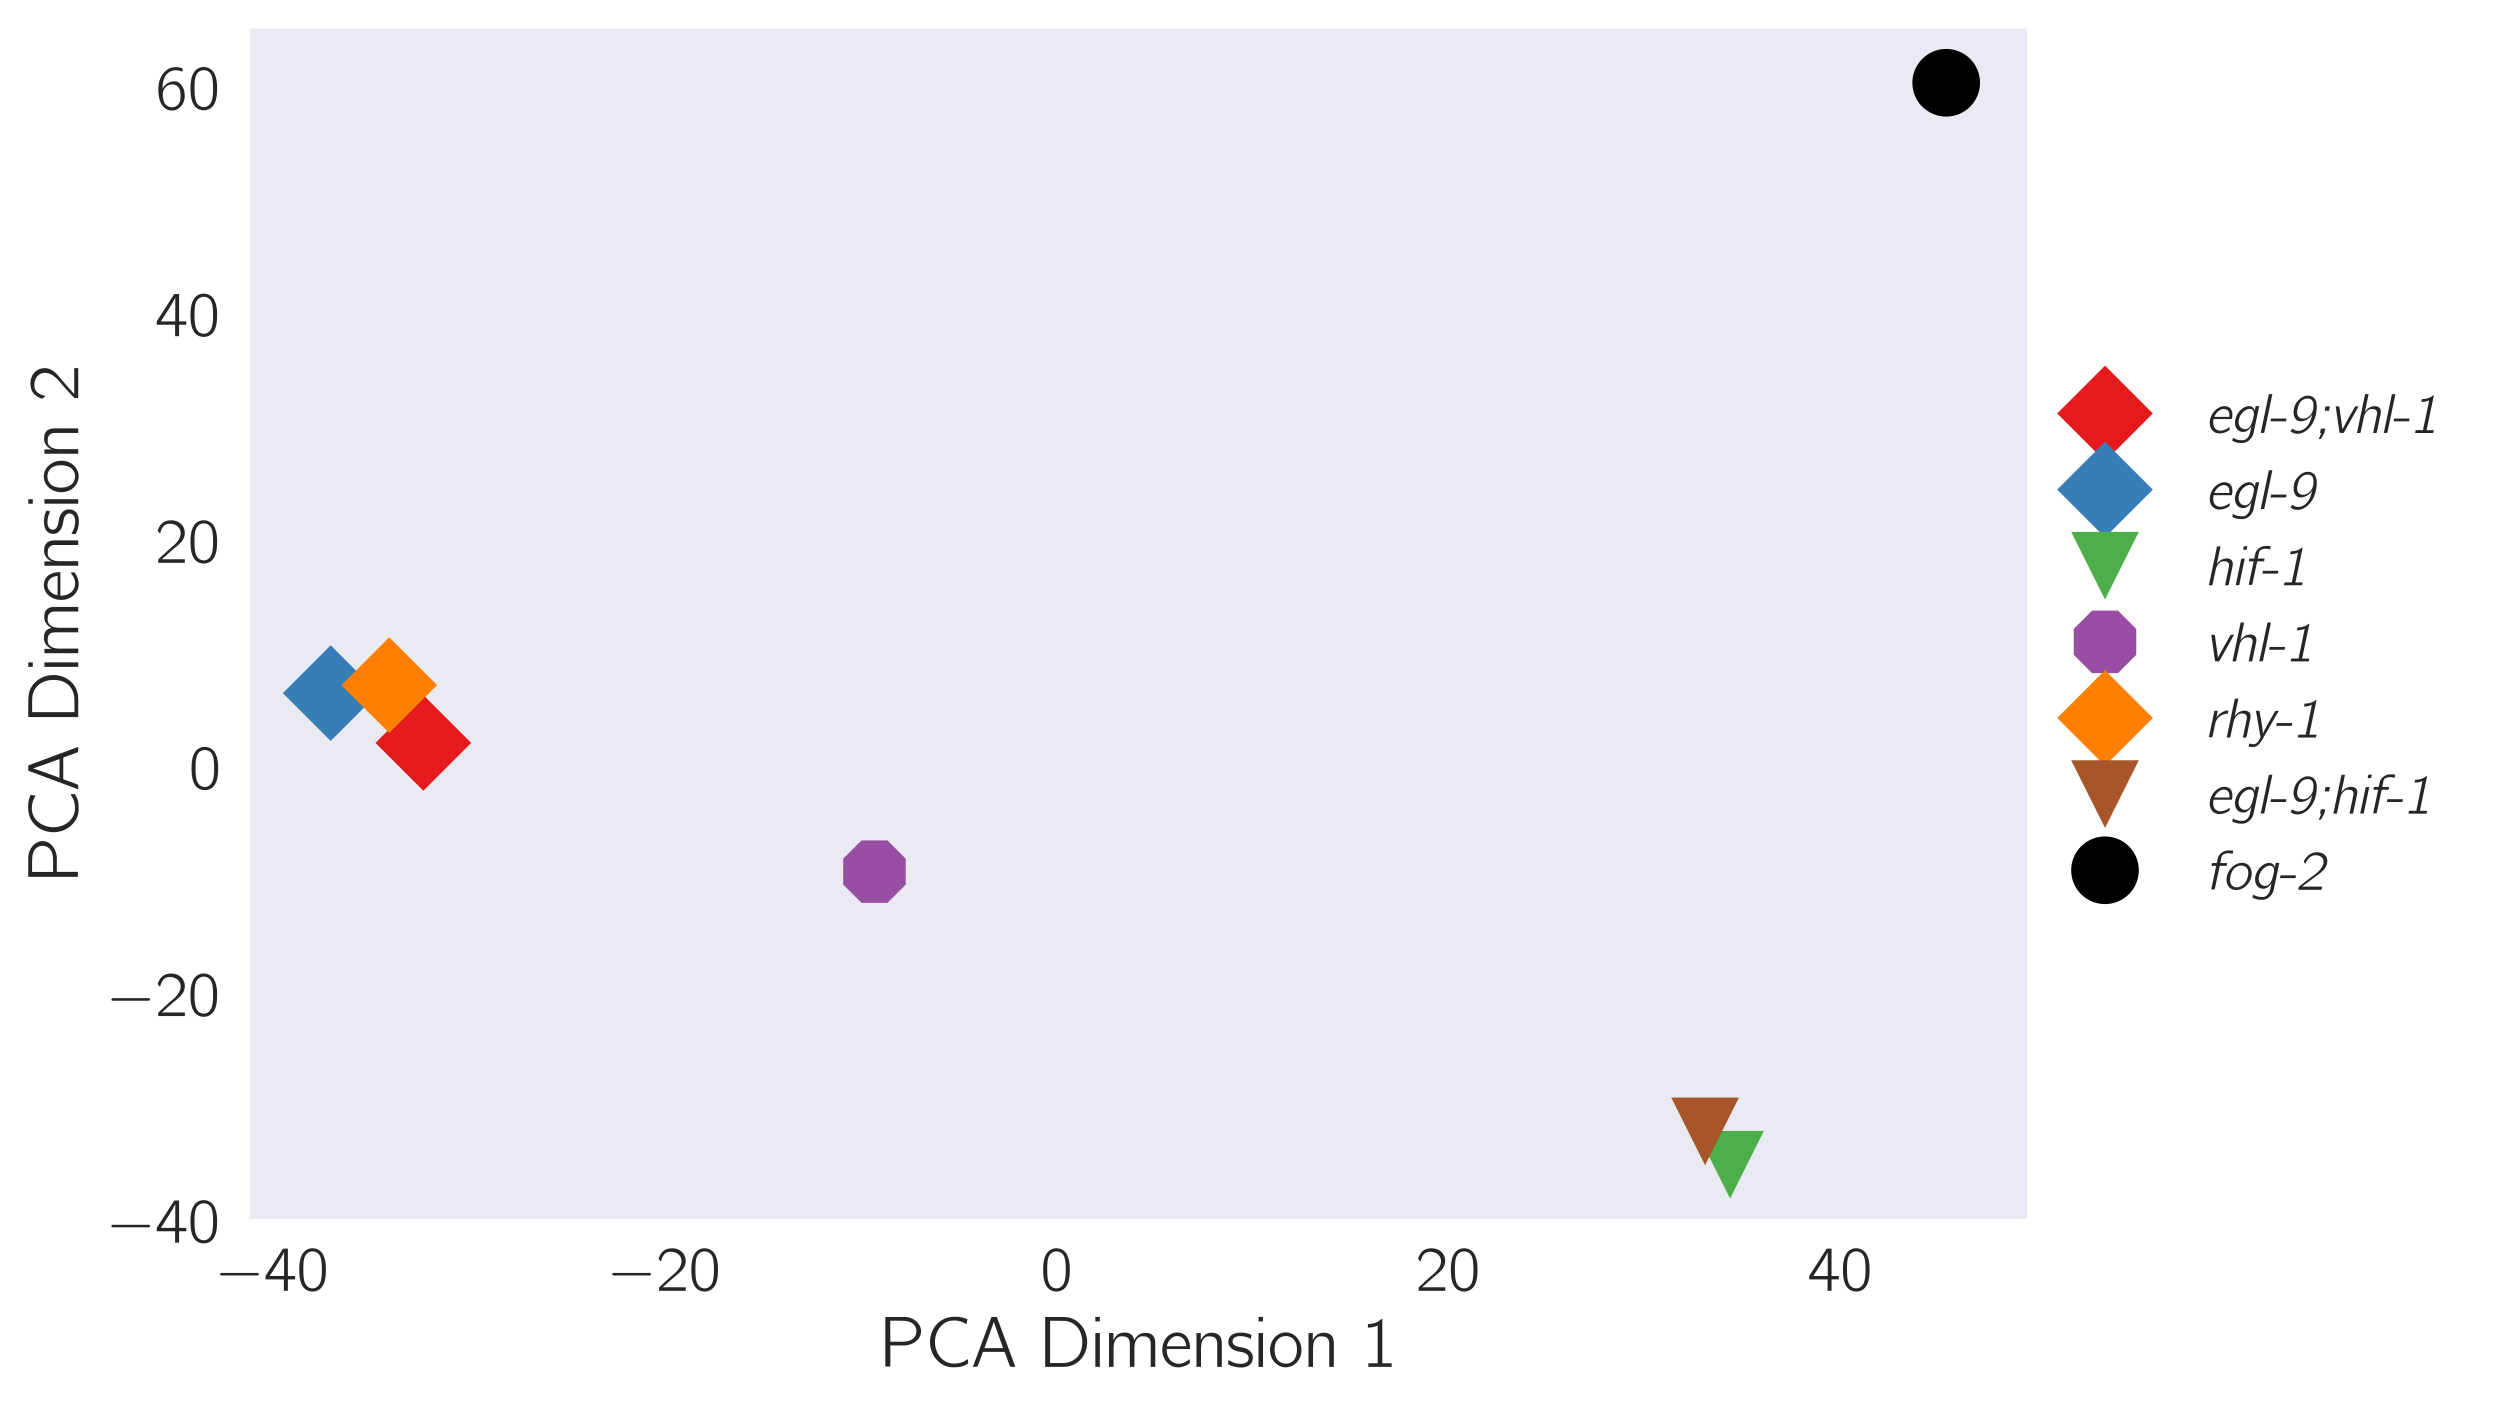
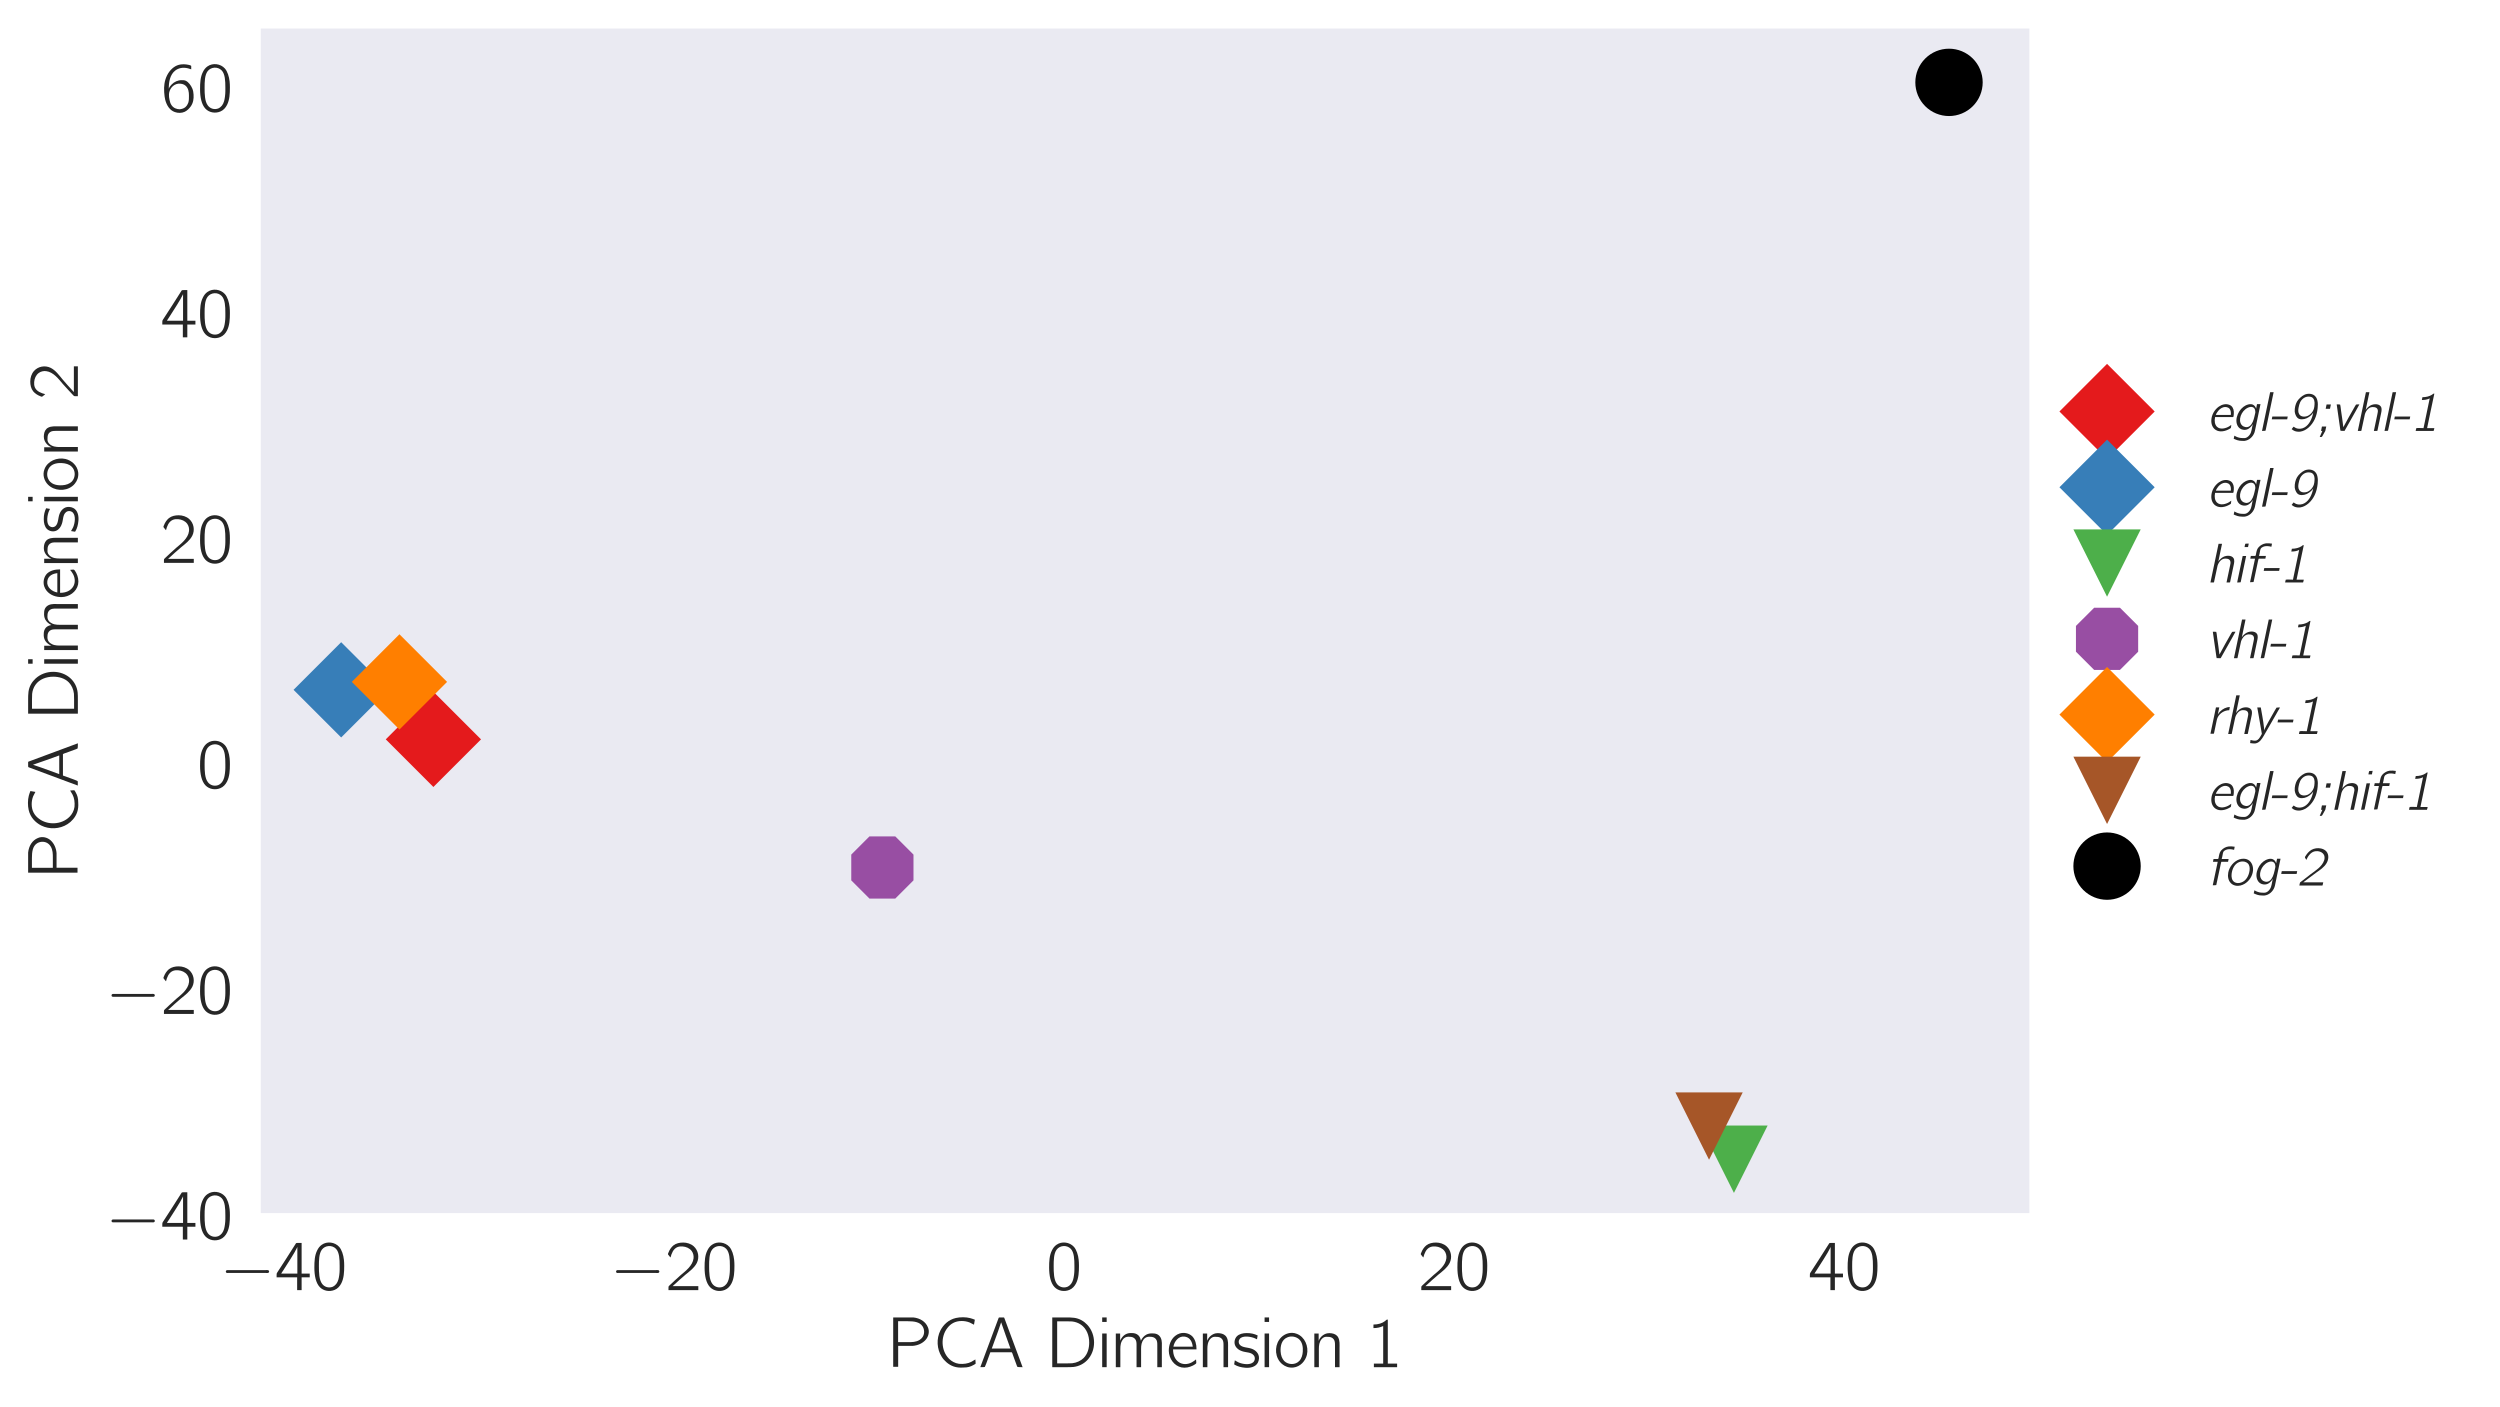
- <svg xmlns="http://www.w3.org/2000/svg" xmlns:xlink="http://www.w3.org/1999/xlink" height="353pt" version="1.1" viewBox="0 0 628 353" width="628pt">
+ <svg xmlns="http://www.w3.org/2000/svg" xmlns:xlink="http://www.w3.org/1999/xlink" height="355pt" version="1.1" viewBox="0 0 631 355" width="631pt">
  <defs>
    <style type="text/css">
*{stroke-linecap:butt;stroke-linejoin:round;}
  </style>
  </defs>
  <g id="figure_1">
    <g id="patch_1">
-       <path d="M 0 353.548  L 628.844 353.548  L 628.844 0  L 0 0  z " style="fill:#ffffff;" />
+       <path d="M 0 355.264  L 631.888 355.264  L 631.888 0  L 0 0  z " style="fill:#ffffff;" />
    </g>
    <g id="axes_1">
      <g id="patch_2">
-         <path d="M 62.777 306.18  L 509.177 306.18  L 509.177 7.2  L 62.777 7.2  z " style="fill:#eaeaf2;" />
+         <path d="M 65.821 306.18  L 512.221 306.18  L 512.221 7.2  L 65.821 7.2  z " style="fill:#eaeaf2;" />
      </g>
      <g id="matplotlib.axis_1">
        <g id="xtick_1">
          <g id="line2d_1" />
          <g id="text_1">
            <defs>
              <path d="M 9.797 28.078  C 8 27.484 7.797 24.781 9.797 24.281  C 10.297 24.078 10.906 24.188 11.5 24.188  L 64.703 24.188  C 65.906 24.188 67.797 23.781 68.797 24.781  C 69.906 25.875 69.297 27.875 67.703 28.188  C 66.5 28.375 65.094 28.188 63.906 28.188  L 11.406 28.188  C 10.906 28.188 10.297 28.281 9.797 28.078  " id="Computer_Modern_Bright_Math_Symbols-0" />
              <path d="M 2.094 18  L 31 18  L 31 0  L 37.297 0  L 37.297 18  L 48.703 18  L 48.703 23.328  L 37.297 23.328  L 37.297 66.469  L 31.906 66.469  C 30.094 66.469 29.594 66.578 28.797 65.062  C 24.797 58.516 3.703 25.766 3 24.859  C 2.203 23.438 2.094 23.547 2.094 21.438  z M 31.297 60.875  L 31.297 23.328  L 8.594 23.328  C 9.297 24.734 10.297 26.031 11.203 27.438  C 16.203 35.172 28.094 53.547 30.594 59.281  C 30.906 59.781 31 60.375 31.297 60.875  " id="Computer_Modern_Bright-52" />
              <path d="M 14.797 63.859  C 11.906 61.859 9.906 59.141 8.406 56.031  C 4.797 49 4.406 40.766 4.406 31.828  C 4.406 20.578 6.406 10.25 12 4.312  C 17.297 -1.203 25.703 -2.609 32.797 0.297  C 37.203 2.016 40.406 5.719 42.406 9.734  C 46 16.875 46.406 25.406 46.406 34.234  C 46.406 37.047 46.297 39.859 46 42.672  C 45.297 49.406 43 56.828 39.297 60.953  C 33.203 67.688 22.297 69.188 14.797 63.859  M 34.906 58.141  C 39.594 53.125 40 43.484 40 34.344  L 40 28.922  C 40 24.297 39.203 18.281 38.203 14.859  C 36.797 10.141 34.5 6.734 29.906 4.625  C 24.297 2.609 18.5 4.516 15.297 8.938  C 11 14.656 10.797 24.797 10.797 33.734  C 10.797 42.172 10.906 51.516 15 57.031  C 19.5 63.062 29.203 64.062 34.906 58.141  " id="Computer_Modern_Bright-48" />
            </defs>
-             <g style="fill:#262626;" transform="translate(53.96998 324.2496)scale(0.16 -0.16)">
+             <g style="fill:#262626;" transform="translate(55.49208 325.6333)scale(0.18 -0.18)">
              <use transform="scale(0.996264)" xlink:href="#Computer_Modern_Bright_Math_Symbols-0" />
              <use transform="translate(77.48747 0)scale(0.996264)" xlink:href="#Computer_Modern_Bright-52" />
              <use transform="translate(128.1307 0)scale(0.996264)" xlink:href="#Computer_Modern_Bright-48" />
            </g>
          </g>
        </g>
        <g id="xtick_2">
          <g id="line2d_2" />
          <g id="text_2">
            <defs>
              <path d="M 7.297 45.969  C 8.703 51.594 11.094 57.984 16.797 60.5  C 19.203 61.5 21.797 61.703 24.406 61.5  C 29.297 61.094 34.094 59.094 37.094 55.094  C 39.297 52.078 40.094 48.375 39.703 44.781  C 38.5 34.344 28.297 26.844 21.703 21.234  C 17.906 18.031 7.094 7.812 7.094 7.812  L 5.406 6.203  C 4.5 5.312 4.406 5.312 4.406 3.5  L 4.406 0  L 46.406 0  L 46.406 5.625  L 10.203 5.625  C 13.406 8.734 26.703 20.516 28.5 21.922  C 34.297 26.656 40.797 31.375 44.297 38.219  C 48.203 46.062 46.5 55.938 39.906 61.766  C 35.906 65.297 30.406 67 25.094 67  C 20.203 67 15.203 66 11.297 62.906  C 8.297 60.391 5.797 56.688 4.406 52.875  C 4.094 52.281 3.594 51.281 3.703 50.578  C 3.797 49.984 4.406 49.484 4.703 49.078  C 5.5 48.078 6.297 46.875 7.297 45.969  " id="Computer_Modern_Bright-50" />
            </defs>
-             <g style="fill:#262626;" transform="translate(152.4626 324.2496)scale(0.16 -0.16)">
+             <g style="fill:#262626;" transform="translate(153.9847 325.6333)scale(0.18 -0.18)">
              <use transform="scale(0.996264)" xlink:href="#Computer_Modern_Bright_Math_Symbols-0" />
              <use transform="translate(77.48747 0)scale(0.996264)" xlink:href="#Computer_Modern_Bright-50" />
              <use transform="translate(128.1307 0)scale(0.996264)" xlink:href="#Computer_Modern_Bright-48" />
            </g>
          </g>
        </g>
        <g id="xtick_3">
          <g id="line2d_3" />
          <g id="text_3">
-             <g style="fill:#262626;" transform="translate(261.3386 324.2496)scale(0.16 -0.16)">
+             <g style="fill:#262626;" transform="translate(264.0092 325.6333)scale(0.18 -0.18)">
              <use transform="scale(0.996264)" xlink:href="#Computer_Modern_Bright-48" />
            </g>
          </g>
        </g>
        <g id="xtick_4">
          <g id="line2d_4" />
          <g id="text_4">
-             <g style="fill:#262626;" transform="translate(355.647 324.2496)scale(0.16 -0.16)">
+             <g style="fill:#262626;" transform="translate(357.9439 325.6333)scale(0.18 -0.18)">
              <use transform="scale(0.996264)" xlink:href="#Computer_Modern_Bright-50" />
              <use transform="translate(50.64322 0)scale(0.996264)" xlink:href="#Computer_Modern_Bright-48" />
            </g>
          </g>
        </g>
        <g id="xtick_5">
          <g id="line2d_5" />
          <g id="text_5">
-             <g style="fill:#262626;" transform="translate(454.1396 324.2496)scale(0.16 -0.16)">
+             <g style="fill:#262626;" transform="translate(456.4366 325.6333)scale(0.18 -0.18)">
              <use transform="scale(0.996264)" xlink:href="#Computer_Modern_Bright-52" />
              <use transform="translate(50.64322 0)scale(0.996264)" xlink:href="#Computer_Modern_Bright-48" />
            </g>
          </g>
        </g>
        <g id="text_6">
          <defs>
            <path d="M 8 70  L 8 0.5  L 15 0.5  L 15 30  L 29.094 30  C 31.297 30 33.5 30 35.594 30  C 43 30.609 49.203 33.641 53.406 38.172  C 57.703 42.906 59.594 50.156 56.797 56.297  C 53.594 64.047 46 68.984 36.297 70  C 33.406 70 30.406 70 27.5 70  z M 14.906 35.219  L 14.906 64.672  L 28.594 64.672  C 37.297 64.672 45.203 63.672 49.203 57.656  C 51.906 53.625 52.297 48 50.094 43.672  C 48.906 41.344 47.094 39.547 44.906 38.234  C 40 35.219 34.297 35.219 28.797 35.219  z " id="Computer_Modern_Bright-80" />
            <path d="M 60.5 10.875  C 58.5 9.859 56.703 8.453 54.703 7.453  C 50 5.047 44 4.141 37.5 4.734  C 31.703 5.547 26.906 8.359 23.406 11.875  C 12.203 23.156 11.406 42.969 21.297 55.344  C 25.5 60.875 31.906 65 41.297 65  C 45.094 65 49 64.297 52.5 62.891  C 54.594 61.969 56.594 60.766 58.594 59.766  L 59.797 66.812  C 57.594 67.672 55.297 68.562 53 69.094  C 47.406 70.625 38.906 70.625 33.094 69.219  C 22.906 66.922 15.5 59.828 11.297 51.625  C 5.5 40.016 6.203 25.516 13.203 14.594  C 15 11.703 17.297 9.109 19.906 6.891  C 25.906 1.688 33.297 -1.312 43.594 -0.5  C 49.797 -0.5 53.406 0.516 58.203 3.203  C 58.703 3.5 60.594 4.516 60.906 4.938  C 61.094 5.438 60.594 9.531 60.5 10.875  " id="Computer_Modern_Bright-67" />
            <path d="M 2.094 0.094  L 6.594 0.094  L 8.406 0.297  C 11.406 6.797 13.5 14.203 16.203 21  C 26.094 21 36.906 21 46.297 21  L 47.094 19.688  C 48.797 14.547 50.797 9.594 52.594 4.547  C 53.094 3.016 53.594 1.516 54.406 0.297  C 56.594 0 59.203 0 61.594 0  C 59.906 4.906 36.703 67.203 36 68.891  C 35.906 69.297 35.703 69.891 35.203 70  C 34.594 70.094 34 70 33.406 70  L 30.094 70  C 28.594 70 28 70.188 27.594 68.609  C 27.203 67.594 2.094 0.094 2.094 0.094  M 31.406 63.172  C 35.594 50.719 40.094 38.469 44.5 26.219  L 18.203 26.219  L 26.906 50.109  z " id="Computer_Modern_Bright-65" />
            <path d="M 8 70  L 8 0  L 28.203 0  C 31.406 0 34.594 0 37.703 0.297  C 45.703 1.109 52.594 5.016 57.203 9.828  C 70.094 23.172 70 46.125 57.297 59.672  C 52.703 64.578 46.5 68.5 38.703 69.5  C 34.906 70 31 70 27.203 70  z M 14.906 5.312  L 14.906 64.562  L 27.797 64.562  C 30.5 64.562 33.203 64.562 35.906 64.359  C 40.406 63.859 44.797 62.359 48.5 59.734  C 56.594 54.125 60 44.172 60 34.641  C 60 26.609 57.797 18.375 51.906 12.641  C 47.906 8.938 42.5 6.219 36 5.516  C 33.406 5.312 30.703 5.312 28.094 5.312  z " id="Computer_Modern_Bright-68" />
            <path d="M 6.406 70  L 6.406 63.672  L 12.703 63.672  L 12.703 70  z M 6.406 47.391  L 6.406 0  L 12.703 0  L 12.703 47.391  z " id="Computer_Modern_Bright-105" />
            <path d="M 12.594 37.359  L 12.5 37.359  L 12.5 47.391  L 6.406 47.391  L 6.406 0  L 12.797 0  L 12.797 22.047  C 12.797 26.953 12.5 31.875 14.703 36.375  C 16.594 40.281 19.906 43.391 25.797 42.781  C 28.797 42.781 31.797 41.984 33.703 39.453  C 35.5 37.141 35.594 34.141 35.594 31.312  L 35.594 0  L 42 0  L 42 22.047  C 42 26.953 41.703 31.875 43.906 36.375  C 45.797 40.281 49.094 43.391 55 42.781  C 58 42.781 61 41.984 62.906 39.453  C 64.703 37.141 64.797 34.141 64.797 31.312  L 64.797 0  L 71.203 0  L 71.203 26.562  C 71.203 31.375 71.797 36.781 69.703 41.188  C 67.594 45.297 64.203 47.5 58.703 47.5  C 55.5 47.797 52.297 47.312 49.406 45.844  C 45.906 43.922 43.297 40.75 41.703 37.266  C 41 40.578 40.203 42.828 38 45  C 35.703 47.062 32.594 48 29.594 48  C 22.297 48.594 17.703 45.562 14.594 41  C 13.797 39.875 13 38.672 12.594 37.359  " id="Computer_Modern_Bright-109" />
            <path d="M 41.797 10.938  C 39.5 9.234 38.797 8.328 35.906 6.812  C 29.797 3.5 22.594 3.5 17.406 7.172  C 12.406 10.766 9.5 16.641 9.5 25  L 42.5 25  C 42.5 32.422 40.797 38.859 36.594 43.375  C 32 47.891 24.797 49.297 18.703 47.391  C 16.406 46.688 14.297 45.484 12.406 43.969  C 6.094 38.859 3.406 30.719 3.5 22.781  C 3.703 12.344 10.797 1.906 21.297 -0.312  C 26.797 -1.422 32.594 -0.203 37.5 2.297  C 38.406 2.797 41.703 4.609 42.094 5.516  C 42.406 6.016 41.797 10.938 41.797 10.938  M 37.203 28.906  L 10 28.906  C 11.203 36.234 17.203 43.969 25.297 43.062  C 31.906 42.469 35.406 37.75 36.703 31.828  C 36.906 30.812 37 29.922 37.203 28.906  " id="Computer_Modern_Bright-101" />
            <path d="M 12.594 37.281  L 12.5 37.281  L 12.5 47.391  L 6.406 47.391  L 6.406 0  L 12.797 0  L 12.797 21.938  C 12.797 26.844 12.5 31.875 14.703 36.469  C 15.797 38.781 17.5 40.781 19.797 41.984  C 21.703 42.891 23.703 42.891 25.797 42.688  C 28.797 42.688 31.703 41.891 33.594 39.375  C 35.406 37.062 35.5 34.062 35.5 31.25  L 35.5 0  L 41.906 0  L 41.906 26.859  C 41.906 31.875 42.406 37.375 40 41.891  C 38.094 45.5 34.406 47.203 30.5 47.703  C 28.5 48 26.406 48 24.406 47.609  C 19.203 46.5 14.406 42.297 12.594 37.281  " id="Computer_Modern_Bright-110" />
            <path d="M 3.094 9.641  C 2.906 8.234 2.594 6.938 2.406 5.531  C 2.203 4.422 1.906 3.922 2.906 3.422  C 7 1.016 11.906 -0.297 17.703 -0.797  C 24.203 -1.406 32.406 0.109 35.594 6.531  C 36.5 8.344 37 10.344 37.094 12.359  C 37.5 19.578 31.797 24.203 26.906 25.906  C 21.406 28.016 13.906 27.312 10.094 31.531  C 8.094 33.844 8 37.266 9.906 39.672  C 13.906 45.297 26.797 42.875 31.906 40.375  C 32.703 39.969 33.406 39.469 34.297 39.266  L 35.203 44.688  C 30.5 46.797 26.406 48 19.906 48  C 14.297 48 9.203 46.703 6 43.484  C 2.797 40.172 1.703 34.641 3.594 30.438  C 5.406 26.406 9.203 23.797 13.297 22.5  C 19.203 20.391 25.906 21.391 29.797 16.578  C 32 13.766 31.594 9.547 29.094 7.031  C 24.297 2.609 14.094 4.219 8.5 6.625  C 6.594 7.438 4.906 8.641 3.094 9.641  " id="Computer_Modern_Bright-115" />
            <path d="M 10.703 42.078  C 1.797 33.234 0.797 17.875 8.5 7.938  C 9.594 6.422 10.906 5.125 12.406 4.016  C 16.094 1 21.5 -1.203 27.797 -0.5  C 37.797 0.703 44.703 8.844 46.797 17.375  C 49.594 29.328 43.703 42.672 32.703 46.891  C 24.094 50.406 15.5 46.891 10.703 42.078  M 35.703 39.359  C 40.5 35.031 41.406 28.109 41 21.984  C 40.703 17.266 39.406 12.344 36.094 8.828  C 30.703 3 20.703 3 14.906 8.625  C 11.906 11.844 10.094 16.453 9.797 21.984  C 9.297 30.109 11.297 38.75 19.297 41.969  C 25.203 44.578 32 42.672 35.703 39.359  " id="Computer_Modern_Bright-111" />
            <path d="M 9.703 60.016  L 9.703 55  C 15.203 55 19 56 23.406 57.906  L 23.406 5.016  L 10.297 5.016  L 10.297 0  L 43 0  L 43 5.016  L 29.906 5.016  L 29.906 67  C 27.5 67 27.906 66.359 26 64.875  C 21.906 61.719 16.203 60.016 9.703 60.016  " id="Computer_Modern_Bright-49" />
          </defs>
-           <g style="fill:#262626;" transform="translate(220.9638 343.3596)scale(0.18 -0.18)">
+           <g style="fill:#262626;" transform="translate(224.008 345.0753)scale(0.18 -0.18)">
            <use transform="scale(0.996264)" xlink:href="#Computer_Modern_Bright-80" />
            <use transform="translate(62.88891 0)scale(0.996264)" xlink:href="#Computer_Modern_Bright-67" />
            <use transform="translate(128.0609 0)scale(0.996264)" xlink:href="#Computer_Modern_Bright-65" />
            <use transform="translate(223.0378 0)scale(0.996264)" xlink:href="#Computer_Modern_Bright-68" />
            <use transform="translate(294.644 0)scale(0.996264)" xlink:href="#Computer_Modern_Bright-105" />
            <use transform="translate(313.7389 0)scale(0.996264)" xlink:href="#Computer_Modern_Bright-109" />
            <use transform="translate(390.949 0)scale(0.996264)" xlink:href="#Computer_Modern_Bright-101" />
            <use transform="translate(435.7807 0)scale(0.996264)" xlink:href="#Computer_Modern_Bright-110" />
            <use transform="translate(483.9332 0)scale(0.996264)" xlink:href="#Computer_Modern_Bright-115" />
            <use transform="translate(522.3722 0)scale(0.996264)" xlink:href="#Computer_Modern_Bright-105" />
            <use transform="translate(541.4672 0)scale(0.996264)" xlink:href="#Computer_Modern_Bright-111" />
            <use transform="translate(592.1104 0)scale(0.996264)" xlink:href="#Computer_Modern_Bright-110" />
            <use transform="translate(671.7281 0)scale(0.996264)" xlink:href="#Computer_Modern_Bright-49" />
          </g>
        </g>
      </g>
      <g id="matplotlib.axis_2">
        <g id="ytick_1">
          <g id="line2d_6" />
          <g id="text_7">
-             <g style="fill:#262626;" transform="translate(26.64206 312.1605)scale(0.16 -0.16)">
+             <g style="fill:#262626;" transform="translate(26.64206 312.8523)scale(0.18 -0.18)">
              <use transform="scale(0.996264)" xlink:href="#Computer_Modern_Bright_Math_Symbols-0" />
              <use transform="translate(77.48747 0)scale(0.996264)" xlink:href="#Computer_Modern_Bright-52" />
              <use transform="translate(128.1307 0)scale(0.996264)" xlink:href="#Computer_Modern_Bright-48" />
            </g>
          </g>
        </g>
        <g id="ytick_2">
          <g id="line2d_7" />
          <g id="text_8">
-             <g style="fill:#262626;" transform="translate(26.64206 255.2325)scale(0.16 -0.16)">
+             <g style="fill:#262626;" transform="translate(26.64206 255.9243)scale(0.18 -0.18)">
              <use transform="scale(0.996264)" xlink:href="#Computer_Modern_Bright_Math_Symbols-0" />
              <use transform="translate(77.48747 0)scale(0.996264)" xlink:href="#Computer_Modern_Bright-50" />
              <use transform="translate(128.1307 0)scale(0.996264)" xlink:href="#Computer_Modern_Bright-48" />
            </g>
          </g>
        </g>
        <g id="ytick_3">
          <g id="line2d_8" />
          <g id="text_9">
-             <g style="fill:#262626;" transform="translate(47.40861 198.3045)scale(0.16 -0.16)">
+             <g style="fill:#262626;" transform="translate(49.70558 198.9963)scale(0.18 -0.18)">
              <use transform="scale(0.996264)" xlink:href="#Computer_Modern_Bright-48" />
            </g>
          </g>
        </g>
        <g id="ytick_4">
          <g id="line2d_9" />
          <g id="text_10">
-             <g style="fill:#262626;" transform="translate(39.04006 141.3765)scale(0.16 -0.16)">
+             <g style="fill:#262626;" transform="translate(40.5898 142.0684)scale(0.18 -0.18)">
              <use transform="scale(0.996264)" xlink:href="#Computer_Modern_Bright-50" />
              <use transform="translate(50.64322 0)scale(0.996264)" xlink:href="#Computer_Modern_Bright-48" />
            </g>
          </g>
        </g>
        <g id="ytick_5">
          <g id="line2d_10" />
          <g id="text_11">
-             <g style="fill:#262626;" transform="translate(39.04006 84.44854)scale(0.16 -0.16)">
+             <g style="fill:#262626;" transform="translate(40.5898 85.14037)scale(0.18 -0.18)">
              <use transform="scale(0.996264)" xlink:href="#Computer_Modern_Bright-52" />
              <use transform="translate(50.64322 0)scale(0.996264)" xlink:href="#Computer_Modern_Bright-48" />
            </g>
          </g>
        </g>
        <g id="ytick_6">
          <g id="line2d_11" />
          <g id="text_12">
            <defs>
              <path d="M 11.297 32.625  L 11.203 32.625  C 11.203 41.766 12.797 52.422 20.594 58.25  C 24.906 61.375 30.703 62.969 38.203 61.172  C 39.797 60.766 41.297 60.156 42.797 59.766  L 42.797 63.281  C 42.797 63.672 42.906 64.375 42.594 64.781  C 41.906 65.688 36.297 66.594 36.094 66.594  C 27.406 67.594 21.703 65.688 16.406 61.172  C 10 55.641 6.297 47.516 5.094 39.281  C 4 32.656 4.906 22 6.203 16.781  C 8.297 9.047 12.297 2.219 19.703 -0.391  C 24.094 -2 29.5 -2 33.703 0.016  C 37.094 1.641 39.906 4.469 42.094 7.5  C 45.594 12.344 46.5 18.219 46.094 24.172  C 45.906 27.109 45.5 30.047 44.297 32.766  C 42.406 37.125 39.203 41.672 35.094 43.688  C 33.203 44.5 31.203 44.5 29.203 44.5  C 23.906 44.5 18.906 42.188 15.203 38.359  C 13.594 36.75 12 34.719 11.297 32.625  M 24.406 39.516  C 28.203 39.812 32.203 39.219 35.094 36.5  C 38.906 32.891 39.594 27.766 39.594 22.812  C 39.594 19.469 39.703 16.016 38.703 12.859  C 38.094 11.234 37.297 9.828 36.406 8.5  C 34.203 5.562 31.406 4.125 26.797 3.516  C 22.297 3.516 17.797 5.312 15.203 9.125  C 13.594 11.328 12.797 14.047 12.297 16.641  C 11.703 19.344 11.297 22.141 11.5 24.859  C 12 31.984 17 38.516 24.406 39.516  " id="Computer_Modern_Bright-54" />
            </defs>
-             <g style="fill:#262626;" transform="translate(39.04006 27.52055)scale(0.16 -0.16)">
+             <g style="fill:#262626;" transform="translate(40.5898 28.21238)scale(0.18 -0.18)">
              <use transform="scale(0.996264)" xlink:href="#Computer_Modern_Bright-54" />
              <use transform="translate(50.64322 0)scale(0.996264)" xlink:href="#Computer_Modern_Bright-48" />
            </g>
          </g>
        </g>
        <g id="text_13">
          <g style="fill:#262626;" transform="translate(19.65327 221.7034)rotate(-90)scale(0.18 -0.18)">
            <use transform="scale(0.996264)" xlink:href="#Computer_Modern_Bright-80" />
            <use transform="translate(62.88891 0)scale(0.996264)" xlink:href="#Computer_Modern_Bright-67" />
            <use transform="translate(128.0609 0)scale(0.996264)" xlink:href="#Computer_Modern_Bright-65" />
            <use transform="translate(223.0378 0)scale(0.996264)" xlink:href="#Computer_Modern_Bright-68" />
            <use transform="translate(294.644 0)scale(0.996264)" xlink:href="#Computer_Modern_Bright-105" />
            <use transform="translate(313.7389 0)scale(0.996264)" xlink:href="#Computer_Modern_Bright-109" />
            <use transform="translate(390.949 0)scale(0.996264)" xlink:href="#Computer_Modern_Bright-101" />
            <use transform="translate(435.7807 0)scale(0.996264)" xlink:href="#Computer_Modern_Bright-110" />
            <use transform="translate(483.9332 0)scale(0.996264)" xlink:href="#Computer_Modern_Bright-115" />
            <use transform="translate(522.3722 0)scale(0.996264)" xlink:href="#Computer_Modern_Bright-105" />
            <use transform="translate(541.4672 0)scale(0.996264)" xlink:href="#Computer_Modern_Bright-111" />
            <use transform="translate(592.1104 0)scale(0.996264)" xlink:href="#Computer_Modern_Bright-110" />
            <use transform="translate(671.7281 0)scale(0.996264)" xlink:href="#Computer_Modern_Bright-50" />
          </g>
        </g>
      </g>
      <g id="line2d_12">
        <defs>
-           <path d="M -0 12.021  L 12.021 0  L 0 -12.021  L -12.021 -0  z " id="m0e5d4d8f6f" />
-         </defs>
-         <g clip-path="url(#pf2af242ddb)">
-           <use style="fill:#e41a1c;" x="106.345" xlink:href="#m0e5d4d8f6f" y="186.615" />
+           <path d="M -0 12.021  L 12.021 0  L 0 -12.021  L -12.021 -0  z " id="m34f6e2693b" />
+         </defs>
+         <g clip-path="url(#p8cbb493030)">
+           <use style="fill:#e41a1c;" x="109.389" xlink:href="#m34f6e2693b" y="186.615" />
        </g>
      </g>
      <g id="line2d_13">
        <defs>
-           <path d="M -0 12.021  L 12.021 0  L 0 -12.021  L -12.021 -0  z " id="m20b7ae58d3" />
-         </defs>
-         <g clip-path="url(#pf2af242ddb)">
-           <use style="fill:#377eb8;" x="83.068" xlink:href="#m20b7ae58d3" y="174.112" />
+           <path d="M -0 12.021  L 12.021 0  L 0 -12.021  L -12.021 -0  z " id="mb50490b179" />
+         </defs>
+         <g clip-path="url(#p8cbb493030)">
+           <use style="fill:#377eb8;" x="86.112" xlink:href="#mb50490b179" y="174.112" />
        </g>
      </g>
      <g id="line2d_14">
        <defs>
-           <path d="M -0 8.5  L 8.5 -8.5  L -8.5 -8.5  z " id="m311385178c" />
-         </defs>
-         <g clip-path="url(#pf2af242ddb)">
-           <use style="fill:#4daf4a;" x="434.602" xlink:href="#m311385178c" y="292.59" />
+           <path d="M -0 8.5  L 8.5 -8.5  L -8.5 -8.5  z " id="mfd982d8415" />
+         </defs>
+         <g clip-path="url(#p8cbb493030)">
+           <use style="fill:#4daf4a;" x="437.647" xlink:href="#mfd982d8415" y="292.59" />
        </g>
      </g>
      <g id="line2d_15">
        <defs>
-           <path d="M -3.253 -7.853  L -7.853 -3.253  L -7.853 3.253  L -3.253 7.853  L 3.253 7.853  L 7.853 3.253  L 7.853 -3.253  L 3.253 -7.853  z " id="m31a3d50066" />
-         </defs>
-         <g clip-path="url(#pf2af242ddb)">
-           <use style="fill:#984ea3;" x="219.666" xlink:href="#m31a3d50066" y="218.954" />
+           <path d="M -3.253 -7.853  L -7.853 -3.253  L -7.853 3.253  L -3.253 7.853  L 3.253 7.853  L 7.853 3.253  L 7.853 -3.253  L 3.253 -7.853  z " id="m600408f9c5" />
+         </defs>
+         <g clip-path="url(#p8cbb493030)">
+           <use style="fill:#984ea3;" x="222.71" xlink:href="#m600408f9c5" y="218.954" />
        </g>
      </g>
      <g id="line2d_16">
        <defs>
-           <path d="M -0 12.021  L 12.021 0  L 0 -12.021  L -12.021 -0  z " id="m77ec937aee" />
-         </defs>
-         <g clip-path="url(#pf2af242ddb)">
-           <use style="fill:#ff7f00;" x="97.773" xlink:href="#m77ec937aee" y="172.108" />
+           <path d="M -0 12.021  L 12.021 0  L 0 -12.021  L -12.021 -0  z " id="m5d345bc439" />
+         </defs>
+         <g clip-path="url(#p8cbb493030)">
+           <use style="fill:#ff7f00;" x="100.818" xlink:href="#m5d345bc439" y="172.108" />
        </g>
      </g>
      <g id="line2d_17">
        <defs>
-           <path d="M -0 8.5  L 8.5 -8.5  L -8.5 -8.5  z " id="m923c73edcf" />
-         </defs>
-         <g clip-path="url(#pf2af242ddb)">
-           <use style="fill:#a65628;" x="428.319" xlink:href="#m923c73edcf" y="284.218" />
+           <path d="M -0 8.5  L 8.5 -8.5  L -8.5 -8.5  z " id="m2ff05d406c" />
+         </defs>
+         <g clip-path="url(#p8cbb493030)">
+           <use style="fill:#a65628;" x="431.363" xlink:href="#m2ff05d406c" y="284.218" />
        </g>
      </g>
      <g id="line2d_18">
        <defs>
-           <path d="M 0 8.5  C 2.254 8.5 4.416 7.604 6.01 6.01  C 7.604 4.416 8.5 2.254 8.5 0  C 8.5 -2.254 7.604 -4.416 6.01 -6.01  C 4.416 -7.604 2.254 -8.5 0 -8.5  C -2.254 -8.5 -4.416 -7.604 -6.01 -6.01  C -7.604 -4.416 -8.5 -2.254 -8.5 0  C -8.5 2.254 -7.604 4.416 -6.01 6.01  C -4.416 7.604 -2.254 8.5 0 8.5  z " id="m418560651d" />
-         </defs>
-         <g clip-path="url(#pf2af242ddb)">
-           <use x="488.886" xlink:href="#m418560651d" y="20.79" />
+           <path d="M 0 8.5  C 2.254 8.5 4.416 7.604 6.01 6.01  C 7.604 4.416 8.5 2.254 8.5 0  C 8.5 -2.254 7.604 -4.416 6.01 -6.01  C 4.416 -7.604 2.254 -8.5 0 -8.5  C -2.254 -8.5 -4.416 -7.604 -6.01 -6.01  C -7.604 -4.416 -8.5 -2.254 -8.5 0  C -8.5 2.254 -7.604 4.416 -6.01 6.01  C -4.416 7.604 -2.254 8.5 0 8.5  z " id="mae9cf96a14" />
+         </defs>
+         <g clip-path="url(#p8cbb493030)">
+           <use x="491.93" xlink:href="#mae9cf96a14" y="20.79" />
        </g>
      </g>
      <g id="patch_3">
-         <path d="M 62.777 306.18  L 62.777 7.2  " style="fill:none;" />
+         <path d="M 65.821 306.18  L 65.821 7.2  " style="fill:none;" />
      </g>
      <g id="patch_4">
-         <path d="M 509.177 306.18  L 509.177 7.2  " style="fill:none;" />
+         <path d="M 512.221 306.18  L 512.221 7.2  " style="fill:none;" />
      </g>
      <g id="patch_5">
-         <path d="M 62.777 306.18  L 509.177 306.18  " style="fill:none;" />
+         <path d="M 65.821 306.18  L 512.221 306.18  " style="fill:none;" />
      </g>
      <g id="patch_6">
-         <path d="M 62.777 7.2  L 509.177 7.2  " style="fill:none;" />
+         <path d="M 65.821 7.2  L 512.221 7.2  " style="fill:none;" />
      </g>
      <g id="legend_1">
        <g id="line2d_19" />
        <g id="line2d_20">
          <g>
-             <use style="fill:#e41a1c;" x="528.777" xlink:href="#m0e5d4d8f6f" y="103.863" />
+             <use style="fill:#e41a1c;" x="531.821" xlink:href="#m34f6e2693b" y="103.863" />
          </g>
        </g>
        <g id="text_14">
          <defs>
            <path d="M 44.094 10.859  C 42.797 9.953 41.5 8.938 40.094 8.141  C 34.297 4.594 24.094 1.766 18.203 7.531  C 14.406 11.375 13.203 17.531 14.797 25  L 46.406 25  C 46.797 25 47.406 24.906 47.703 25.203  C 48.5 25.812 48.703 31.375 48.703 31.469  C 48.703 32.688 48.797 33.891 48.703 35.109  C 48.297 40.469 45.703 45.312 40.703 47.141  C 34.297 49.766 27 47.844 21.5 43.906  C 13.797 38.438 8.406 29.047 8 19.453  C 7.594 11.875 10.5 5.516 15.406 2.172  C 23.406 -3.484 34.5 -0.156 40.906 3.688  C 41.703 4.203 42.906 4.703 43.406 5.406  C 43.703 5.906 44.094 10.859 44.094 10.859  M 43.297 28.953  L 16.203 28.953  C 16.594 30.672 17.703 32.391 18.703 33.797  C 21.297 37.844 25.094 41.469 29.797 42.797  C 33.594 43.906 38.297 43.188 41 40.062  C 43.203 37.438 43.703 33.391 43.297 28.953  " id="Computer_Modern_Bright_Slanted-101" />
            <path d="M 37.906 12.094  L 38 12.094  C 37.703 10.188 37.203 8.266 36.797 6.344  C 36.203 3.312 35.703 0.172 34.703 -2.656  C 33.5 -5.984 31.203 -9.109 28.297 -11.141  C 25.906 -12.75 23.797 -13.266 19.906 -12.953  C 15.094 -12.953 11.594 -12.031 7.797 -10.266  C 6.703 -9.75 5.797 -9.125 4.703 -8.609  L 3.5 -14.172  C 8.094 -16.25 12.203 -18 18.406 -18  C 19.797 -18.109 21.203 -18.203 22.594 -18.109  C 31.703 -17.203 38.5 -10.219 41.094 -2.828  C 41.797 -1 42.094 1.016 42.5 2.953  L 44.203 11.031  C 44.797 13.781 51.906 47.391 52 48.5  L 45.703 48.5  L 44.094 40.266  C 43.703 40.984 43.5 41.781 43.203 42.5  C 42.5 43.906 41.5 45.219 40.297 46.234  C 34.406 51.188 25 46.641 21 43.5  C 15.094 38.953 11 32.297 9.203 25.125  C 6.906 16.234 9.5 8.062 14.906 4.328  C 18.797 1.594 24.797 0.781 30 3.719  C 32.906 5.438 36.406 8.969 37.906 12.094  M 34.594 43.5  C 40.297 43.5 42.703 39.547 42.703 33.891  C 42.594 33.188 42.406 32.375 42.297 31.672  C 40.703 24.594 39.406 17.531 35.594 12.062  C 33.703 9.344 30.906 7.125 27.5 6.812  C 25 6.609 22.406 7.516 20.797 8.328  C 15.906 11.156 14.297 17.219 15.094 22.578  C 16 28.938 19.5 35.031 24.5 39.062  C 27.406 41.438 30.906 43.203 34.594 43.5  M 38 12.219  C 38 12.219 38.094 12.219 38.094 12.219  C 38.094 12.125 38 12.016 38 12.219  " id="Computer_Modern_Bright_Slanted-103" />
            <path d="M 21.094 70  L 6.406 0  C 8.5 0 10.797 0 12.594 0.297  L 13 1.406  C 14 6.438 15.094 11.375 16.203 16.406  L 27.406 70  z " id="Computer_Modern_Bright_Slanted-108" />
            <path d="M 5.906 26.062  L 4.906 21  L 32.797 21  L 33.797 26.062  z " id="Computer_Modern_Bright_Slanted-45" />
            <path d="M 46.5 33.031  L 46.594 33.031  C 46.297 31.312 45.906 29.594 45.406 27.969  C 42.703 18.297 37.094 7.828 26.906 4.625  C 21.5 3.016 15.906 4.031 12.5 6.734  C 12.203 6.938 11.594 7.641 11.094 7.547  C 10.703 7.547 10.297 6.844 10.094 6.531  C 9.203 5.422 8.297 4.328 7.5 3.219  C 9.297 1.797 11.094 0.484 13.297 -0.312  C 15.906 -1.328 20.5 -1.828 23.594 -1.234  C 29 -0.422 34 2.516 38.094 6.031  C 47.5 14.375 53.094 26.219 54.594 41.391  C 55.094 45.906 55.203 50.516 54.094 55.047  C 53.203 58.953 51.703 61.469 48.906 63.984  C 43.797 68 36.297 68 30.703 65.453  C 25.406 62.922 19.906 57.656 17.203 53.078  C 14.594 48.609 12.703 41.406 13.094 34.906  C 13.5 30.812 15.5 26.219 18 23.703  C 20.297 21.516 23.094 21 26.094 21  C 32.094 21 38.203 23.938 42.5 28.172  C 43.906 29.594 45.594 31.109 46.5 33.031  M 43.906 61.031  C 48.594 58.484 49.406 52.516 48.906 47.641  C 48.703 44.906 48.5 42.172 47.594 39.531  C 45.797 34.469 42.094 30 37.406 27.578  C 32.406 25.031 24.594 25.031 21.5 29.766  C 18.906 33.484 19.297 38 20.094 42.234  C 20.797 45.547 21.5 48.969 23 52.078  C 25 56.109 28.594 59.734 32.906 61.234  C 36.5 62.438 40.594 62.438 43.906 61.031  " id="Computer_Modern_Bright_Slanted-57" />
            <path d="M 19.906 47.875  L 18.297 40  L 26.094 40  L 27.703 47.875  z M 11.5 7.875  L 9.906 0  L 12.297 0  C 10.703 -3.656 9 -7.234 7.5 -11  C 8.797 -11 10.203 -11.094 11.297 -10.797  L 12.297 -9.5  L 17.594 0  C 18.203 2.594 18.797 5.188 19.297 7.875  z " id="Computer_Modern_Bright_Slanted-59" />
            <path d="M 10.703 48  C 12.797 33.047 15.094 18.172 17.094 3.125  C 17.297 2.109 17.297 0.906 17.797 0.203  C 19.906 0 22.594 0 24.703 0  L 25.297 0.703  L 44.703 35.109  L 51.797 48  C 49.703 48 47.5 48 45.703 47.703  C 44.906 46.594 44.297 45.484 43.594 44.266  C 36.594 31.844 29.406 19.516 22.703 6.688  C 21.594 16.984 20 26.688 18.594 36.688  C 18 40.328 17.906 44.469 16.906 47.703  C 15.094 48 12.797 48 10.703 48  " id="Computer_Modern_Bright_Slanted-118" />
            <path d="M 21.094 70  L 6.406 0  L 10.906 0  C 11.797 0 13 -0.297 13 1.016  C 13.203 1.719 13.297 2.328 13.406 3.031  C 14.406 7.781 19 29.5 19.297 30.406  C 20.406 33.953 22.406 37.375 25.094 39.906  C 28 42.438 31.203 43.844 36.594 42.938  C 38.797 42.531 40.906 41.625 42 39.5  C 43.5 36.469 42.406 32.938 41.797 29.906  L 35.5 0  L 40.203 0  C 41.203 0 42.094 -0.203 42.094 1.109  C 42.703 3.125 44.094 10.625 44.094 10.625  L 48.594 32  C 49.406 35.734 50.297 40.406 48.203 43.938  C 46.297 46.984 42.906 48 39.594 48.297  C 38.094 48.297 36.5 48.297 35 48  C 30.797 47.312 27.094 45.094 24.094 42.094  C 22.906 40.891 21.5 39.594 20.797 37.984  L 20.703 37.984  L 27.406 70  z " id="Computer_Modern_Bright_Slanted-104" />
            <path d="M 22.5 61  L 21.5 55.938  C 26.297 55.938 31.406 56.547 35.703 58.875  L 24.5 5.047  C 20.297 5.047 15.297 5.562 11.5 5.047  C 10.906 3.578 10.703 1.672 10.297 0  C 21.094 0 32.594 0 42.797 0  C 43.406 1.453 43.703 3.297 44.094 5.047  L 31 5.047  C 35.203 26.062 39.797 46.594 44.094 67.5  C 41.703 67.5 42 67.094 40 65.594  C 35.594 62.594 28.906 61 22.5 61  " id="Computer_Modern_Bright_Slanted-49" />
          </defs>
-           <g style="fill:#262626;" transform="translate(553.9772 108.7627)scale(0.14 -0.14)">
+           <g style="fill:#262626;" transform="translate(557.0214 108.7627)scale(0.14 -0.14)">
            <use transform="scale(0.996264)" xlink:href="#Computer_Modern_Bright_Slanted-101" />
            <use transform="translate(44.83167 0)scale(0.996264)" xlink:href="#Computer_Modern_Bright_Slanted-103" />
            <use transform="translate(92.98417 0)scale(0.996264)" xlink:href="#Computer_Modern_Bright_Slanted-108" />
            <use transform="translate(112.0791 0)scale(0.996264)" xlink:href="#Computer_Modern_Bright_Slanted-45" />
            <use transform="translate(145.2878 0)scale(0.996264)" xlink:href="#Computer_Modern_Bright_Slanted-57" />
            <use transform="translate(195.931 0)scale(0.996264)" xlink:href="#Computer_Modern_Bright_Slanted-59" />
            <use transform="translate(223.3281 0)scale(0.996264)" xlink:href="#Computer_Modern_Bright_Slanted-118" />
            <use transform="translate(265.6692 0)scale(0.996264)" xlink:href="#Computer_Modern_Bright_Slanted-104" />
            <use transform="translate(313.8217 0)scale(0.996264)" xlink:href="#Computer_Modern_Bright_Slanted-108" />
            <use transform="translate(332.9166 0)scale(0.996264)" xlink:href="#Computer_Modern_Bright_Slanted-45" />
            <use transform="translate(366.1253 0)scale(0.996264)" xlink:href="#Computer_Modern_Bright_Slanted-49" />
          </g>
        </g>
        <g id="line2d_21" />
        <g id="line2d_22">
          <g>
-             <use style="fill:#377eb8;" x="528.777" xlink:href="#m20b7ae58d3" y="122.987" />
+             <use style="fill:#377eb8;" x="531.821" xlink:href="#mb50490b179" y="122.987" />
          </g>
        </g>
        <g id="text_15">
-           <g style="fill:#262626;" transform="translate(553.9772 127.8873)scale(0.14 -0.14)">
+           <g style="fill:#262626;" transform="translate(557.0214 127.8873)scale(0.14 -0.14)">
            <use transform="scale(0.996264)" xlink:href="#Computer_Modern_Bright_Slanted-101" />
            <use transform="translate(44.83167 0)scale(0.996264)" xlink:href="#Computer_Modern_Bright_Slanted-103" />
            <use transform="translate(92.98417 0)scale(0.996264)" xlink:href="#Computer_Modern_Bright_Slanted-108" />
            <use transform="translate(112.0791 0)scale(0.996264)" xlink:href="#Computer_Modern_Bright_Slanted-45" />
            <use transform="translate(145.2878 0)scale(0.996264)" xlink:href="#Computer_Modern_Bright_Slanted-57" />
          </g>
        </g>
        <g id="line2d_23" />
        <g id="line2d_24">
          <g>
-             <use style="fill:#4daf4a;" x="528.777" xlink:href="#m311385178c" y="142.112" />
+             <use style="fill:#4daf4a;" x="531.821" xlink:href="#mfd982d8415" y="142.112" />
          </g>
        </g>
        <g id="text_16">
          <defs>
            <path d="M 19.797 64  L 26.094 64  L 27.406 70.359  C 25.297 70.359 23 70.359 21.203 70.047  C 20.5 68.266 20.203 66.094 19.797 64  M 16.406 47.891  L 6.406 0  C 8.5 0 10.797 0 12.594 0.297  L 13 1.406  L 22.703 47.891  z " id="Computer_Modern_Bright_Slanted-105" />
            <path d="M 12 48.047  L 11 43  L 19.594 43  C 16.5 29 13.594 14.594 10.594 0.5  C 12.703 0.5 15 0.5 16.797 0.797  L 17.094 1.5  C 19.297 12.25 21.703 22.703 23.906 33.438  C 24.703 36.453 25 39.984 26 42.797  L 27 43  L 38.297 43  L 39.297 48.047  L 26.797 48.047  C 27.703 50.938 28.094 54.031 28.703 56.922  C 29 58.219 29.094 59.703 29.797 60.906  C 30.703 62.609 32.5 63.703 34.203 64.5  C 37.703 66 41.5 66 45.203 65.438  C 46.594 65.266 47.906 64.797 49.203 64.609  L 50.297 70.234  C 46.703 70.75 42.906 71.156 39.297 70.75  C 34.203 70.031 29.5 67.547 26.094 63.734  C 23.406 60.641 22.703 58.047 21.703 53.344  C 21.594 52.438 21 48.547 20.406 48.25  C 19.906 47.844 18.703 48.047 18.094 48.047  z " id="Computer_Modern_Bright_Slanted-102" />
          </defs>
-           <g style="fill:#262626;" transform="translate(553.9772 147.0119)scale(0.14 -0.14)">
+           <g style="fill:#262626;" transform="translate(557.0214 147.0119)scale(0.14 -0.14)">
            <use transform="scale(0.996264)" xlink:href="#Computer_Modern_Bright_Slanted-104" />
            <use transform="translate(48.1525 0)scale(0.996264)" xlink:href="#Computer_Modern_Bright_Slanted-105" />
            <use transform="translate(67.24746 0)scale(0.996264)" xlink:href="#Computer_Modern_Bright_Slanted-102" />
            <use transform="translate(97.5504 0)scale(0.996264)" xlink:href="#Computer_Modern_Bright_Slanted-45" />
            <use transform="translate(130.7591 0)scale(0.996264)" xlink:href="#Computer_Modern_Bright_Slanted-49" />
          </g>
        </g>
        <g id="line2d_25" />
        <g id="line2d_26">
          <g>
-             <use style="fill:#984ea3;" x="528.777" xlink:href="#m31a3d50066" y="161.237" />
+             <use style="fill:#984ea3;" x="531.821" xlink:href="#m600408f9c5" y="161.237" />
          </g>
        </g>
        <g id="text_17">
-           <g style="fill:#262626;" transform="translate(553.9772 166.1366)scale(0.14 -0.14)">
+           <g style="fill:#262626;" transform="translate(557.0214 166.1366)scale(0.14 -0.14)">
            <use transform="scale(0.996264)" xlink:href="#Computer_Modern_Bright_Slanted-118" />
            <use transform="translate(42.34104 0)scale(0.996264)" xlink:href="#Computer_Modern_Bright_Slanted-104" />
            <use transform="translate(90.49353 0)scale(0.996264)" xlink:href="#Computer_Modern_Bright_Slanted-108" />
            <use transform="translate(109.5885 0)scale(0.996264)" xlink:href="#Computer_Modern_Bright_Slanted-45" />
            <use transform="translate(142.7972 0)scale(0.996264)" xlink:href="#Computer_Modern_Bright_Slanted-49" />
          </g>
        </g>
        <g id="line2d_27" />
        <g id="line2d_28">
          <g>
-             <use style="fill:#ff7f00;" x="528.777" xlink:href="#m77ec937aee" y="180.361" />
+             <use style="fill:#ff7f00;" x="531.821" xlink:href="#m5d345bc439" y="180.361" />
          </g>
        </g>
        <g id="text_18">
          <defs>
            <path d="M 19.906 35.531  L 19.797 35.531  L 22.406 48.156  L 16.406 48.156  L 6.406 0.5  L 10.906 0.5  C 11.406 0.5 12.203 0.297 12.594 0.703  C 12.906 0.906 13.5 4.438 13.797 5.656  L 16.703 19.578  C 17.5 23.109 18 26.859 19.594 30.188  C 23.406 37.844 31.906 43 40.406 43  L 41.5 48.766  C 34.906 48.766 28.594 45.422 24 40.781  C 22.5 39.266 20.906 37.453 19.906 35.531  M 19.703 34.953  C 19.703 34.953 19.797 34.953 19.797 34.953  C 19.797 34.859 19.703 34.75 19.703 34.953  " id="Computer_Modern_Bright_Slanted-114" />
            <path d="M 10.703 48  C 11.203 44.266 12 40.625 12.703 36.891  C 13.094 34.359 19 0.812 19 0.516  C 19 -0.094 18.594 -0.594 18.297 -1.109  L 16.594 -4.141  C 14.703 -7.266 12.797 -10.5 9 -11.812  C 6 -12.719 0.5 -11.406 -1.5 -10.797  C -1.797 -12.625 -2 -14.531 -2.203 -16.453  C 0.5 -16.859 5.406 -17.469 8.094 -16.969  C 15.203 -15.344 19.203 -8.672 22.5 -3.219  L 44.094 34.359  L 49.203 43.359  C 50.094 44.859 51.203 46.375 51.797 48  C 49.703 48 47.406 48 45.594 47.703  C 43.203 44.078 41.203 40.047 38.906 36.219  C 33.594 26.438 27.703 17.359 23.203 6.781  L 23.094 6.781  C 23.406 8.391 23.094 10.109 22.906 11.734  C 21.797 22.547 18.594 39.719 17.094 48  z " id="Computer_Modern_Bright_Slanted-121" />
          </defs>
-           <g style="fill:#262626;" transform="translate(553.9772 185.2612)scale(0.14 -0.14)">
+           <g style="fill:#262626;" transform="translate(557.0214 185.2612)scale(0.14 -0.14)">
            <use transform="scale(0.996264)" xlink:href="#Computer_Modern_Bright_Slanted-114" />
            <use transform="translate(31.96336 0)scale(0.996264)" xlink:href="#Computer_Modern_Bright_Slanted-104" />
            <use transform="translate(80.11586 0)scale(0.996264)" xlink:href="#Computer_Modern_Bright_Slanted-121" />
            <use transform="translate(122.4569 0)scale(0.996264)" xlink:href="#Computer_Modern_Bright_Slanted-45" />
            <use transform="translate(155.6656 0)scale(0.996264)" xlink:href="#Computer_Modern_Bright_Slanted-49" />
          </g>
        </g>
        <g id="line2d_29" />
        <g id="line2d_30">
          <g>
-             <use style="fill:#a65628;" x="528.777" xlink:href="#m923c73edcf" y="199.486" />
+             <use style="fill:#a65628;" x="531.821" xlink:href="#m2ff05d406c" y="199.486" />
          </g>
        </g>
        <g id="text_19">
-           <g style="fill:#262626;" transform="translate(553.9772 204.3858)scale(0.14 -0.14)">
+           <g style="fill:#262626;" transform="translate(557.0214 204.3858)scale(0.14 -0.14)">
            <use transform="scale(0.996264)" xlink:href="#Computer_Modern_Bright_Slanted-101" />
            <use transform="translate(44.83167 0)scale(0.996264)" xlink:href="#Computer_Modern_Bright_Slanted-103" />
            <use transform="translate(92.98417 0)scale(0.996264)" xlink:href="#Computer_Modern_Bright_Slanted-108" />
            <use transform="translate(112.0791 0)scale(0.996264)" xlink:href="#Computer_Modern_Bright_Slanted-45" />
            <use transform="translate(145.2878 0)scale(0.996264)" xlink:href="#Computer_Modern_Bright_Slanted-57" />
            <use transform="translate(195.931 0)scale(0.996264)" xlink:href="#Computer_Modern_Bright_Slanted-59" />
            <use transform="translate(223.3281 0)scale(0.996264)" xlink:href="#Computer_Modern_Bright_Slanted-104" />
            <use transform="translate(271.4806 0)scale(0.996264)" xlink:href="#Computer_Modern_Bright_Slanted-105" />
            <use transform="translate(290.5756 0)scale(0.996264)" xlink:href="#Computer_Modern_Bright_Slanted-102" />
            <use transform="translate(320.8785 0)scale(0.996264)" xlink:href="#Computer_Modern_Bright_Slanted-45" />
            <use transform="translate(354.0872 0)scale(0.996264)" xlink:href="#Computer_Modern_Bright_Slanted-49" />
          </g>
        </g>
        <g id="line2d_31" />
        <g id="line2d_32">
          <g>
-             <use x="528.777" xlink:href="#m418560651d" y="218.61" />
+             <use x="531.821" xlink:href="#mae9cf96a14" y="218.61" />
          </g>
        </g>
        <g id="text_20">
          <defs>
            <path d="M 28.5 47.438  C 18.203 43.891 10.203 34.094 8.203 23.391  C 6.906 16.609 8.094 9.031 13.203 4.094  C 15.406 2.062 17.406 0.859 20.906 -0.047  C 27.5 -1.562 33.406 0.547 37.906 3.172  C 46.094 8.125 51.906 17.016 53 26.625  C 53.797 34.297 51.094 42.781 44 46.625  C 39.594 49.047 34 49.047 28.5 47.438  M 41.094 41.891  C 42 41.391 42.797 40.875 43.5 40.172  C 47 36.875 47.297 31.734 46.797 27.219  C 45.594 18.172 40.797 8.516 31.703 5.5  C 27.594 4 22.906 4 19.594 6.125  C 14.5 9.188 13.703 15.641 14.297 21.031  C 15.297 29.922 19.5 39.312 28.297 42.578  C 32.203 44 37.594 44 41.094 41.891  " id="Computer_Modern_Bright_Slanted-111" />
            <path d="M 17.094 46.469  C 19.797 53.141 25.094 60.312 32 61.828  C 38.406 63.234 46.797 61.109 49.406 54.344  C 50.297 51.516 50.203 48.484 49.203 45.453  C 45.5 34.234 33.797 27.172 25.094 20.703  L 9.297 8.375  L 6.906 6.562  C 6.5 6.156 5.906 5.859 5.594 5.453  C 5.203 4.828 4.406 0 4.406 0  C 18.203 0 33 0 46.203 0  C 46.906 1.688 47.203 3.766 47.594 5.75  L 11.406 5.75  L 19.797 12.109  L 34.594 23.125  C 41.594 28.078 49.297 33.031 53.703 40.609  C 57.5 47.078 58.297 55.859 53.203 61.828  C 50.703 64.547 47.5 66.172 43.5 67.078  C 37.703 68.297 31.406 67.484 26.203 64.547  C 21.594 61.719 18.5 58.078 15.594 53.438  C 15.203 52.828 14.5 51.922 14.5 51.109  C 14.5 50.609 14.797 50.109 15.094 49.703  C 15.703 48.594 16.297 47.375 17.094 46.469  " id="Computer_Modern_Bright_Slanted-50" />
          </defs>
-           <g style="fill:#262626;" transform="translate(553.9772 223.5104)scale(0.14 -0.14)">
+           <g style="fill:#262626;" transform="translate(557.0214 223.5104)scale(0.14 -0.14)">
            <use transform="scale(0.996264)" xlink:href="#Computer_Modern_Bright_Slanted-102" />
            <use transform="translate(30.30294 0)scale(0.996264)" xlink:href="#Computer_Modern_Bright_Slanted-111" />
            <use transform="translate(80.94616 0)scale(0.996264)" xlink:href="#Computer_Modern_Bright_Slanted-103" />
            <use transform="translate(129.0987 0)scale(0.996264)" xlink:href="#Computer_Modern_Bright_Slanted-45" />
            <use transform="translate(162.3073 0)scale(0.996264)" xlink:href="#Computer_Modern_Bright_Slanted-50" />
          </g>
        </g>
      </g>
    </g>
  </g>
  <defs>
-     <clipPath id="pf2af242ddb">
-       <rect height="298.98" width="446.4" x="62.777" y="7.2" />
+     <clipPath id="p8cbb493030">
+       <rect height="298.98" width="446.4" x="65.821" y="7.2" />
    </clipPath>
  </defs>
</svg>
